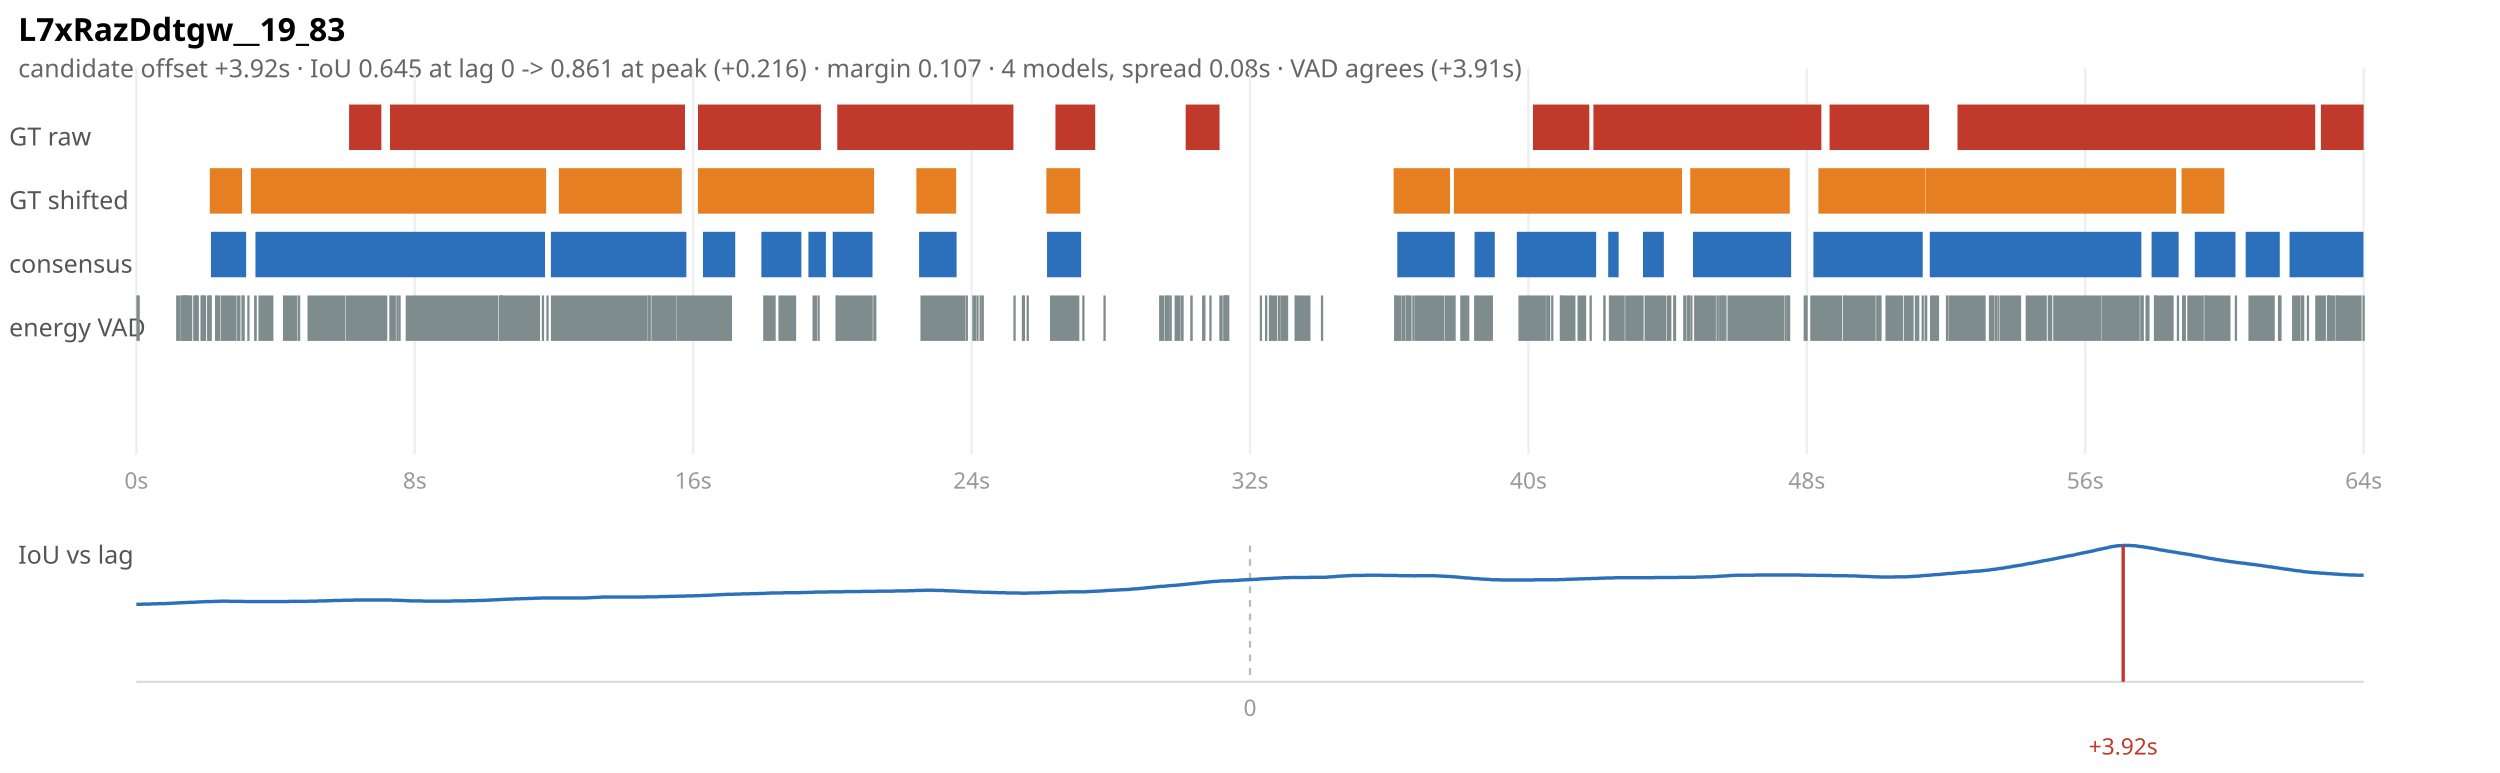
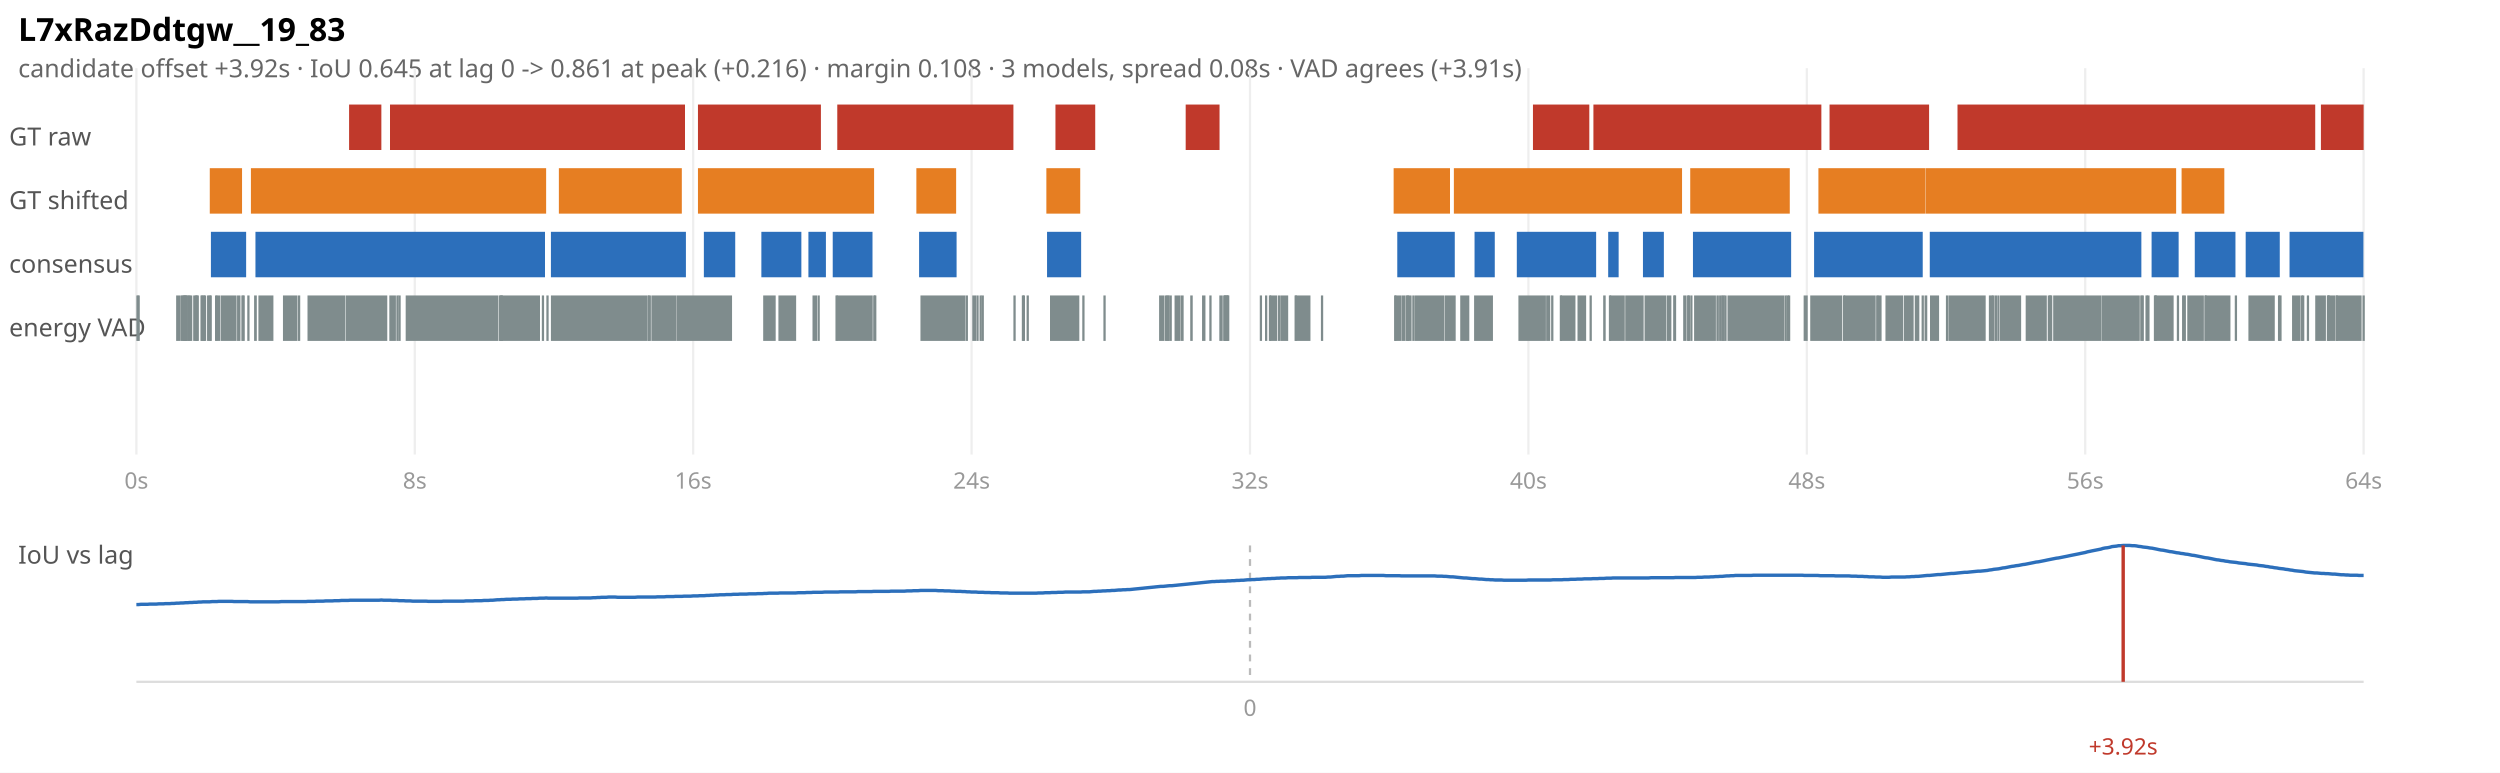
<svg xmlns="http://www.w3.org/2000/svg" width="1100" height="340" font-family="ui-sans-serif,system-ui,sans-serif">
  <rect width="1100" height="340" fill="#fff" />
  <text x="8" y="18" font-size="14" font-weight="600">L7xRazDdtgw__19_83</text>
  <text x="8" y="34" font-size="11" fill="#666">candidate offset +3.92s
 · IoU 0.645 at lag 0 -&gt; 0.861 at peak
-  (+0.216) · margin 0.107
-  · 4 models, spread 0.08s
+  (+0.216) · margin 0.108
+  · 3 models, spread 0.08s
 · VAD agrees (+3.91s)</text>
  <line x1="60.0" y1="30" x2="60.0" y2="200" stroke="#eee" />
  <text x="60.0" y="215" font-size="10" fill="#999" text-anchor="middle">0s</text>
  <line x1="182.5" y1="30" x2="182.5" y2="200" stroke="#eee" />
  <text x="182.5" y="215" font-size="10" fill="#999" text-anchor="middle">8s</text>
  <line x1="305.0" y1="30" x2="305.0" y2="200" stroke="#eee" />
  <text x="305.0" y="215" font-size="10" fill="#999" text-anchor="middle">16s</text>
  <line x1="427.5" y1="30" x2="427.5" y2="200" stroke="#eee" />
  <text x="427.5" y="215" font-size="10" fill="#999" text-anchor="middle">24s</text>
  <line x1="550.0" y1="30" x2="550.0" y2="200" stroke="#eee" />
  <text x="550.0" y="215" font-size="10" fill="#999" text-anchor="middle">32s</text>
  <line x1="672.5" y1="30" x2="672.5" y2="200" stroke="#eee" />
  <text x="672.5" y="215" font-size="10" fill="#999" text-anchor="middle">40s</text>
  <line x1="795.0" y1="30" x2="795.0" y2="200" stroke="#eee" />
  <text x="795.0" y="215" font-size="10" fill="#999" text-anchor="middle">48s</text>
  <line x1="917.5" y1="30" x2="917.5" y2="200" stroke="#eee" />
  <text x="917.5" y="215" font-size="10" fill="#999" text-anchor="middle">56s</text>
  <line x1="1040.0" y1="30" x2="1040.0" y2="200" stroke="#eee" />
  <text x="1040.0" y="215" font-size="10" fill="#999" text-anchor="middle">64s</text>
  <text x="4" y="64" font-size="11" fill="#555">GT raw</text>
  <rect x="153.6" y="46" width="14.2" height="20" fill="#c0392b" />
  <rect x="171.6" y="46" width="129.8" height="20" fill="#c0392b" />
  <rect x="307.1" y="46" width="54.1" height="20" fill="#c0392b" />
  <rect x="368.4" y="46" width="77.5" height="20" fill="#c0392b" />
  <rect x="464.4" y="46" width="17.5" height="20" fill="#c0392b" />
  <rect x="521.7" y="46" width="14.9" height="20" fill="#c0392b" />
  <rect x="674.5" y="46" width="24.8" height="20" fill="#c0392b" />
  <rect x="701.1" y="46" width="100.3" height="20" fill="#c0392b" />
  <rect x="805.0" y="46" width="43.8" height="20" fill="#c0392b" />
  <rect x="861.3" y="46" width="157.4" height="20" fill="#c0392b" />
  <rect x="1021.2" y="46" width="18.8" height="20" fill="#c0392b" />
  <text x="4" y="92" font-size="11" fill="#555">GT shifted</text>
  <rect x="92.3" y="74" width="14.2" height="20" fill="#e67e22" />
  <rect x="110.4" y="74" width="129.9" height="20" fill="#e67e22" />
  <rect x="245.9" y="74" width="54.1" height="20" fill="#e67e22" />
  <rect x="307.1" y="74" width="77.5" height="20" fill="#e67e22" />
  <rect x="403.2" y="74" width="17.5" height="20" fill="#e67e22" />
  <rect x="460.4" y="74" width="14.9" height="20" fill="#e67e22" />
  <rect x="613.2" y="74" width="24.8" height="20" fill="#e67e22" />
  <rect x="639.7" y="74" width="100.4" height="20" fill="#e67e22" />
  <rect x="743.7" y="74" width="43.8" height="20" fill="#e67e22" />
  <rect x="800.1" y="74" width="47.0" height="20" fill="#e67e22" />
  <rect x="847.2" y="74" width="110.3" height="20" fill="#e67e22" />
  <rect x="959.9" y="74" width="18.8" height="20" fill="#e67e22" />
  <text x="4" y="120" font-size="11" fill="#555">consensus</text>
  <rect x="92.8" y="102" width="15.5" height="20" fill="#2c6fbb" />
  <rect x="112.4" y="102" width="127.4" height="20" fill="#2c6fbb" />
-   <rect x="242.4" y="102" width="59.6" height="20" fill="#2c6fbb" />
-   <rect x="309.3" y="102" width="14.2" height="20" fill="#2c6fbb" />
+   <rect x="242.4" y="102" width="59.4" height="20" fill="#2c6fbb" />
+   <rect x="309.7" y="102" width="13.8" height="20" fill="#2c6fbb" />
  <rect x="335.0" y="102" width="17.6" height="20" fill="#2c6fbb" />
  <rect x="355.7" y="102" width="7.7" height="20" fill="#2c6fbb" />
  <rect x="366.4" y="102" width="17.5" height="20" fill="#2c6fbb" />
  <rect x="404.4" y="102" width="16.5" height="20" fill="#2c6fbb" />
  <rect x="460.7" y="102" width="15.0" height="20" fill="#2c6fbb" />
  <rect x="614.8" y="102" width="25.3" height="20" fill="#2c6fbb" />
  <rect x="648.8" y="102" width="8.9" height="20" fill="#2c6fbb" />
  <rect x="667.4" y="102" width="34.9" height="20" fill="#2c6fbb" />
  <rect x="707.6" y="102" width="4.6" height="20" fill="#2c6fbb" />
  <rect x="722.9" y="102" width="9.2" height="20" fill="#2c6fbb" />
  <rect x="744.9" y="102" width="43.2" height="20" fill="#2c6fbb" />
-   <rect x="797.9" y="102" width="48.1" height="20" fill="#2c6fbb" />
+   <rect x="798.2" y="102" width="47.8" height="20" fill="#2c6fbb" />
  <rect x="849.1" y="102" width="93.1" height="20" fill="#2c6fbb" />
  <rect x="946.7" y="102" width="11.9" height="20" fill="#2c6fbb" />
  <rect x="965.7" y="102" width="17.9" height="20" fill="#2c6fbb" />
  <rect x="988.1" y="102" width="15.0" height="20" fill="#2c6fbb" />
  <rect x="1007.4" y="102" width="32.5" height="20" fill="#2c6fbb" />
  <text x="4" y="148" font-size="11" fill="#555">energy VAD</text>
  <rect x="60.0" y="130" width="1.0" height="20" fill="#7f8c8d" />
  <rect x="60.5" y="130" width="1.0" height="20" fill="#7f8c8d" />
  <rect x="77.5" y="130" width="1.7" height="20" fill="#7f8c8d" />
  <rect x="79.3" y="130" width="1.0" height="20" fill="#7f8c8d" />
  <rect x="79.9" y="130" width="1.0" height="20" fill="#7f8c8d" />
  <rect x="80.4" y="130" width="1.0" height="20" fill="#7f8c8d" />
  <rect x="80.7" y="130" width="1.0" height="20" fill="#7f8c8d" />
  <rect x="81.0" y="130" width="1.0" height="20" fill="#7f8c8d" />
  <rect x="81.4" y="130" width="1.0" height="20" fill="#7f8c8d" />
  <rect x="81.7" y="130" width="1.0" height="20" fill="#7f8c8d" />
  <rect x="82.5" y="130" width="1.0" height="20" fill="#7f8c8d" />
  <rect x="82.8" y="130" width="1.0" height="20" fill="#7f8c8d" />
  <rect x="83.6" y="130" width="1.0" height="20" fill="#7f8c8d" />
  <rect x="85.0" y="130" width="1.0" height="20" fill="#7f8c8d" />
  <rect x="85.7" y="130" width="1.0" height="20" fill="#7f8c8d" />
  <rect x="86.0" y="130" width="1.0" height="20" fill="#7f8c8d" />
  <rect x="86.5" y="130" width="1.0" height="20" fill="#7f8c8d" />
  <rect x="88.2" y="130" width="1.0" height="20" fill="#7f8c8d" />
  <rect x="88.6" y="130" width="1.0" height="20" fill="#7f8c8d" />
  <rect x="89.2" y="130" width="1.0" height="20" fill="#7f8c8d" />
  <rect x="89.7" y="130" width="1.0" height="20" fill="#7f8c8d" />
  <rect x="91.1" y="130" width="1.0" height="20" fill="#7f8c8d" />
  <rect x="91.8" y="130" width="1.0" height="20" fill="#7f8c8d" />
  <rect x="92.2" y="130" width="1.0" height="20" fill="#7f8c8d" />
  <rect x="94.6" y="130" width="1.0" height="20" fill="#7f8c8d" />
  <rect x="95.2" y="130" width="1.7" height="20" fill="#7f8c8d" />
  <rect x="97.1" y="130" width="7.0" height="20" fill="#7f8c8d" />
  <rect x="104.3" y="130" width="1.5" height="20" fill="#7f8c8d" />
  <rect x="106.2" y="130" width="1.0" height="20" fill="#7f8c8d" />
  <rect x="106.7" y="130" width="1.0" height="20" fill="#7f8c8d" />
  <rect x="108.8" y="130" width="1.0" height="20" fill="#7f8c8d" />
  <rect x="111.8" y="130" width="1.2" height="20" fill="#7f8c8d" />
  <rect x="113.7" y="130" width="6.6" height="20" fill="#7f8c8d" />
  <rect x="124.5" y="130" width="6.4" height="20" fill="#7f8c8d" />
  <rect x="131.1" y="130" width="1.0" height="20" fill="#7f8c8d" />
  <rect x="135.3" y="130" width="16.7" height="20" fill="#7f8c8d" />
  <rect x="152.2" y="130" width="18.2" height="20" fill="#7f8c8d" />
  <rect x="171.3" y="130" width="2.9" height="20" fill="#7f8c8d" />
  <rect x="174.4" y="130" width="1.0" height="20" fill="#7f8c8d" />
  <rect x="175.3" y="130" width="1.0" height="20" fill="#7f8c8d" />
  <rect x="178.5" y="130" width="40.7" height="20" fill="#7f8c8d" />
  <rect x="219.4" y="130" width="1.0" height="20" fill="#7f8c8d" />
  <rect x="219.9" y="130" width="1.0" height="20" fill="#7f8c8d" />
  <rect x="220.3" y="130" width="1.0" height="20" fill="#7f8c8d" />
  <rect x="220.6" y="130" width="17.0" height="20" fill="#7f8c8d" />
  <rect x="238.4" y="130" width="1.0" height="20" fill="#7f8c8d" />
  <rect x="240.4" y="130" width="1.0" height="20" fill="#7f8c8d" />
  <rect x="242.4" y="130" width="42.3" height="20" fill="#7f8c8d" />
  <rect x="284.8" y="130" width="1.0" height="20" fill="#7f8c8d" />
  <rect x="285.2" y="130" width="1.2" height="20" fill="#7f8c8d" />
  <rect x="286.6" y="130" width="10.9" height="20" fill="#7f8c8d" />
  <rect x="297.6" y="130" width="24.5" height="20" fill="#7f8c8d" />
  <rect x="335.8" y="130" width="5.5" height="20" fill="#7f8c8d" />
  <rect x="342.5" y="130" width="7.8" height="20" fill="#7f8c8d" />
  <rect x="357.5" y="130" width="2.0" height="20" fill="#7f8c8d" />
  <rect x="359.7" y="130" width="1.0" height="20" fill="#7f8c8d" />
  <rect x="367.6" y="130" width="1.0" height="20" fill="#7f8c8d" />
  <rect x="368.1" y="130" width="15.9" height="20" fill="#7f8c8d" />
  <rect x="384.2" y="130" width="1.0" height="20" fill="#7f8c8d" />
  <rect x="384.6" y="130" width="1.0" height="20" fill="#7f8c8d" />
  <rect x="405.0" y="130" width="19.8" height="20" fill="#7f8c8d" />
  <rect x="424.9" y="130" width="1.0" height="20" fill="#7f8c8d" />
  <rect x="427.8" y="130" width="1.7" height="20" fill="#7f8c8d" />
  <rect x="429.6" y="130" width="1.0" height="20" fill="#7f8c8d" />
  <rect x="431.0" y="130" width="1.0" height="20" fill="#7f8c8d" />
  <rect x="431.9" y="130" width="1.0" height="20" fill="#7f8c8d" />
  <rect x="445.9" y="130" width="1.0" height="20" fill="#7f8c8d" />
  <rect x="449.6" y="130" width="1.0" height="20" fill="#7f8c8d" />
  <rect x="450.0" y="130" width="1.0" height="20" fill="#7f8c8d" />
  <rect x="451.7" y="130" width="1.0" height="20" fill="#7f8c8d" />
  <rect x="462.0" y="130" width="12.9" height="20" fill="#7f8c8d" />
  <rect x="476.2" y="130" width="1.0" height="20" fill="#7f8c8d" />
  <rect x="485.5" y="130" width="1.0" height="20" fill="#7f8c8d" />
  <rect x="510.0" y="130" width="2.4" height="20" fill="#7f8c8d" />
  <rect x="512.6" y="130" width="1.0" height="20" fill="#7f8c8d" />
  <rect x="513.2" y="130" width="1.0" height="20" fill="#7f8c8d" />
  <rect x="513.7" y="130" width="1.0" height="20" fill="#7f8c8d" />
  <rect x="514.6" y="130" width="1.0" height="20" fill="#7f8c8d" />
  <rect x="516.8" y="130" width="2.5" height="20" fill="#7f8c8d" />
  <rect x="519.4" y="130" width="1.4" height="20" fill="#7f8c8d" />
  <rect x="523.7" y="130" width="1.1" height="20" fill="#7f8c8d" />
  <rect x="528.9" y="130" width="1.5" height="20" fill="#7f8c8d" />
  <rect x="532.1" y="130" width="1.0" height="20" fill="#7f8c8d" />
  <rect x="536.5" y="130" width="1.5" height="20" fill="#7f8c8d" />
  <rect x="538.2" y="130" width="1.0" height="20" fill="#7f8c8d" />
  <rect x="538.5" y="130" width="1.0" height="20" fill="#7f8c8d" />
  <rect x="538.8" y="130" width="1.0" height="20" fill="#7f8c8d" />
  <rect x="539.3" y="130" width="1.0" height="20" fill="#7f8c8d" />
  <rect x="539.6" y="130" width="1.0" height="20" fill="#7f8c8d" />
  <rect x="539.9" y="130" width="1.0" height="20" fill="#7f8c8d" />
  <rect x="554.3" y="130" width="1.0" height="20" fill="#7f8c8d" />
  <rect x="556.6" y="130" width="1.0" height="20" fill="#7f8c8d" />
  <rect x="558.3" y="130" width="1.0" height="20" fill="#7f8c8d" />
  <rect x="558.7" y="130" width="3.2" height="20" fill="#7f8c8d" />
  <rect x="562.2" y="130" width="1.0" height="20" fill="#7f8c8d" />
  <rect x="563.3" y="130" width="3.5" height="20" fill="#7f8c8d" />
  <rect x="569.6" y="130" width="1.0" height="20" fill="#7f8c8d" />
  <rect x="569.9" y="130" width="6.7" height="20" fill="#7f8c8d" />
  <rect x="581.2" y="130" width="1.0" height="20" fill="#7f8c8d" />
  <rect x="613.4" y="130" width="1.0" height="20" fill="#7f8c8d" />
  <rect x="613.7" y="130" width="2.8" height="20" fill="#7f8c8d" />
  <rect x="616.6" y="130" width="1.7" height="20" fill="#7f8c8d" />
  <rect x="618.4" y="130" width="1.0" height="20" fill="#7f8c8d" />
  <rect x="618.9" y="130" width="1.0" height="20" fill="#7f8c8d" />
  <rect x="619.4" y="130" width="1.7" height="20" fill="#7f8c8d" />
  <rect x="621.4" y="130" width="1.1" height="20" fill="#7f8c8d" />
  <rect x="622.6" y="130" width="13.0" height="20" fill="#7f8c8d" />
  <rect x="635.8" y="130" width="4.7" height="20" fill="#7f8c8d" />
  <rect x="642.5" y="130" width="4.0" height="20" fill="#7f8c8d" />
  <rect x="648.6" y="130" width="8.3" height="20" fill="#7f8c8d" />
  <rect x="668.1" y="130" width="12.1" height="20" fill="#7f8c8d" />
  <rect x="680.3" y="130" width="1.8" height="20" fill="#7f8c8d" />
  <rect x="682.5" y="130" width="1.0" height="20" fill="#7f8c8d" />
  <rect x="686.3" y="130" width="1.0" height="20" fill="#7f8c8d" />
  <rect x="686.6" y="130" width="6.6" height="20" fill="#7f8c8d" />
  <rect x="694.1" y="130" width="3.8" height="20" fill="#7f8c8d" />
  <rect x="699.4" y="130" width="1.0" height="20" fill="#7f8c8d" />
  <rect x="705.4" y="130" width="1.1" height="20" fill="#7f8c8d" />
  <rect x="707.9" y="130" width="1.0" height="20" fill="#7f8c8d" />
  <rect x="708.3" y="130" width="6.6" height="20" fill="#7f8c8d" />
  <rect x="715.1" y="130" width="8.1" height="20" fill="#7f8c8d" />
  <rect x="723.6" y="130" width="9.6" height="20" fill="#7f8c8d" />
  <rect x="733.4" y="130" width="2.0" height="20" fill="#7f8c8d" />
  <rect x="736.2" y="130" width="1.0" height="20" fill="#7f8c8d" />
  <rect x="736.5" y="130" width="1.0" height="20" fill="#7f8c8d" />
  <rect x="740.6" y="130" width="1.5" height="20" fill="#7f8c8d" />
  <rect x="742.3" y="130" width="1.0" height="20" fill="#7f8c8d" />
  <rect x="742.6" y="130" width="1.0" height="20" fill="#7f8c8d" />
  <rect x="743.7" y="130" width="1.0" height="20" fill="#7f8c8d" />
  <rect x="745.4" y="130" width="9.6" height="20" fill="#7f8c8d" />
  <rect x="755.2" y="130" width="1.1" height="20" fill="#7f8c8d" />
  <rect x="756.4" y="130" width="1.0" height="20" fill="#7f8c8d" />
  <rect x="757.3" y="130" width="1.0" height="20" fill="#7f8c8d" />
  <rect x="757.9" y="130" width="1.0" height="20" fill="#7f8c8d" />
  <rect x="758.7" y="130" width="1.0" height="20" fill="#7f8c8d" />
  <rect x="760.1" y="130" width="25.0" height="20" fill="#7f8c8d" />
  <rect x="785.2" y="130" width="1.0" height="20" fill="#7f8c8d" />
  <rect x="786.1" y="130" width="1.0" height="20" fill="#7f8c8d" />
  <rect x="786.7" y="130" width="1.0" height="20" fill="#7f8c8d" />
  <rect x="793.6" y="130" width="1.8" height="20" fill="#7f8c8d" />
  <rect x="796.5" y="130" width="14.1" height="20" fill="#7f8c8d" />
  <rect x="810.9" y="130" width="1.0" height="20" fill="#7f8c8d" />
  <rect x="811.4" y="130" width="13.9" height="20" fill="#7f8c8d" />
  <rect x="825.5" y="130" width="1.0" height="20" fill="#7f8c8d" />
  <rect x="826.1" y="130" width="1.8" height="20" fill="#7f8c8d" />
  <rect x="829.6" y="130" width="7.8" height="20" fill="#7f8c8d" />
  <rect x="837.7" y="130" width="4.3" height="20" fill="#7f8c8d" />
  <rect x="842.5" y="130" width="2.0" height="20" fill="#7f8c8d" />
  <rect x="845.5" y="130" width="1.0" height="20" fill="#7f8c8d" />
  <rect x="846.8" y="130" width="1.2" height="20" fill="#7f8c8d" />
  <rect x="849.2" y="130" width="4.0" height="20" fill="#7f8c8d" />
  <rect x="856.2" y="130" width="1.0" height="20" fill="#7f8c8d" />
  <rect x="857.3" y="130" width="16.4" height="20" fill="#7f8c8d" />
  <rect x="875.1" y="130" width="1.0" height="20" fill="#7f8c8d" />
  <rect x="876.0" y="130" width="1.0" height="20" fill="#7f8c8d" />
  <rect x="876.6" y="130" width="1.0" height="20" fill="#7f8c8d" />
  <rect x="877.7" y="130" width="1.0" height="20" fill="#7f8c8d" />
  <rect x="878.8" y="130" width="1.0" height="20" fill="#7f8c8d" />
  <rect x="880.0" y="130" width="9.3" height="20" fill="#7f8c8d" />
  <rect x="891.3" y="130" width="9.3" height="20" fill="#7f8c8d" />
  <rect x="901.0" y="130" width="1.0" height="20" fill="#7f8c8d" />
  <rect x="901.6" y="130" width="1.0" height="20" fill="#7f8c8d" />
  <rect x="902.0" y="130" width="1.0" height="20" fill="#7f8c8d" />
  <rect x="903.4" y="130" width="21.3" height="20" fill="#7f8c8d" />
  <rect x="924.8" y="130" width="16.7" height="20" fill="#7f8c8d" />
  <rect x="941.7" y="130" width="1.0" height="20" fill="#7f8c8d" />
  <rect x="942.3" y="130" width="1.0" height="20" fill="#7f8c8d" />
  <rect x="944.0" y="130" width="1.0" height="20" fill="#7f8c8d" />
  <rect x="944.6" y="130" width="1.2" height="20" fill="#7f8c8d" />
  <rect x="947.7" y="130" width="1.0" height="20" fill="#7f8c8d" />
  <rect x="948.0" y="130" width="1.0" height="20" fill="#7f8c8d" />
  <rect x="948.4" y="130" width="8.0" height="20" fill="#7f8c8d" />
  <rect x="957.8" y="130" width="1.0" height="20" fill="#7f8c8d" />
  <rect x="960.1" y="130" width="1.0" height="20" fill="#7f8c8d" />
  <rect x="960.8" y="130" width="1.0" height="20" fill="#7f8c8d" />
  <rect x="962.4" y="130" width="7.3" height="20" fill="#7f8c8d" />
  <rect x="969.9" y="130" width="1.0" height="20" fill="#7f8c8d" />
  <rect x="970.2" y="130" width="11.2" height="20" fill="#7f8c8d" />
  <rect x="983.3" y="130" width="1.0" height="20" fill="#7f8c8d" />
  <rect x="989.3" y="130" width="11.6" height="20" fill="#7f8c8d" />
  <rect x="1002.3" y="130" width="1.0" height="20" fill="#7f8c8d" />
  <rect x="1002.8" y="130" width="1.1" height="20" fill="#7f8c8d" />
  <rect x="1008.5" y="130" width="3.7" height="20" fill="#7f8c8d" />
  <rect x="1012.3" y="130" width="1.0" height="20" fill="#7f8c8d" />
  <rect x="1012.9" y="130" width="1.0" height="20" fill="#7f8c8d" />
  <rect x="1015.0" y="130" width="1.0" height="20" fill="#7f8c8d" />
  <rect x="1018.7" y="130" width="4.7" height="20" fill="#7f8c8d" />
  <rect x="1023.8" y="130" width="1.0" height="20" fill="#7f8c8d" />
  <rect x="1024.1" y="130" width="1.0" height="20" fill="#7f8c8d" />
  <rect x="1024.4" y="130" width="3.1" height="20" fill="#7f8c8d" />
  <rect x="1027.6" y="130" width="1.0" height="20" fill="#7f8c8d" />
  <rect x="1027.9" y="130" width="11.2" height="20" fill="#7f8c8d" />
  <rect x="1039.5" y="130" width="1.0" height="20" fill="#7f8c8d" />
  <text x="8" y="248" font-size="11" fill="#555">IoU vs lag</text>
  <line x1="60" y1="300" x2="1040" y2="300" stroke="#ddd" />
  <line x1="550.0" y1="240" x2="550.0" y2="300" stroke="#bbb" stroke-dasharray="3,3" />
  <text x="550.0" y="315" font-size="10" fill="#999" text-anchor="middle">0</text>
-   <polyline points="60.0,265.9 61.0,265.9 62.0,265.9 62.9,265.8 63.9,265.8 64.9,265.8 65.9,265.8 66.9,265.7 67.8,265.7 68.8,265.7 69.8,265.6 70.8,265.6 71.8,265.6 72.7,265.6 73.7,265.5 74.7,265.5 75.7,265.4 76.7,265.4 77.6,265.3 78.6,265.3 79.6,265.2 80.6,265.2 81.6,265.1 82.5,265.1 83.5,265.0 84.5,265.0 85.5,265.0 86.5,264.9 87.4,264.9 88.4,264.8 89.4,264.8 90.4,264.7 91.4,264.7 92.3,264.7 93.3,264.7 94.3,264.6 95.3,264.6 96.3,264.6 97.2,264.5 98.2,264.5 99.2,264.5 100.2,264.5 101.2,264.6 102.1,264.6 103.1,264.6 104.1,264.6 105.1,264.6 106.1,264.6 107.0,264.6 108.0,264.7 109.0,264.7 110.0,264.7 111.0,264.7 111.9,264.7 112.9,264.7 113.9,264.7 114.9,264.7 115.9,264.7 116.8,264.7 117.8,264.7 118.8,264.7 119.8,264.7 120.8,264.7 121.7,264.7 122.7,264.7 123.7,264.7 124.7,264.7 125.7,264.7 126.6,264.7 127.6,264.6 128.6,264.6 129.6,264.6 130.6,264.6 131.5,264.6 132.5,264.6 133.5,264.6 134.5,264.6 135.5,264.6 136.4,264.5 137.4,264.5 138.4,264.5 139.4,264.5 140.4,264.4 141.3,264.4 142.3,264.4 143.3,264.4 144.3,264.3 145.3,264.3 146.2,264.3 147.2,264.2 148.2,264.2 149.2,264.2 150.2,264.2 151.1,264.1 152.1,264.1 153.1,264.1 154.1,264.1 155.1,264.1 156.0,264.0 157.0,264.0 158.0,264.0 159.0,264.0 160.0,264.0 160.9,264.0 161.9,264.0 162.9,264.0 163.9,264.0 164.9,264.0 165.8,264.0 166.8,264.0 167.8,264.0 168.8,264.0 169.8,264.0 170.7,264.0 171.7,264.0 172.7,264.1 173.7,264.1 174.7,264.1 175.6,264.2 176.6,264.2 177.6,264.2 178.6,264.3 179.6,264.3 180.5,264.4 181.5,264.4 182.5,264.4 183.5,264.4 184.5,264.4 185.4,264.4 186.4,264.5 187.4,264.5 188.4,264.5 189.4,264.5 190.3,264.5 191.3,264.5 192.3,264.5 193.3,264.5 194.3,264.5 195.2,264.5 196.2,264.5 197.2,264.5 198.2,264.5 199.2,264.4 200.1,264.4 201.1,264.4 202.1,264.4 203.1,264.4 204.1,264.4 205.0,264.4 206.0,264.3 207.0,264.3 208.0,264.3 209.0,264.3 209.9,264.2 210.9,264.2 211.9,264.2 212.9,264.2 213.9,264.1 214.8,264.1 215.8,264.0 216.8,264.0 217.8,263.9 218.8,263.9 219.7,263.8 220.7,263.8 221.7,263.7 222.7,263.7 223.7,263.6 224.6,263.6 225.6,263.6 226.6,263.5 227.6,263.5 228.6,263.5 229.5,263.4 230.5,263.4 231.5,263.4 232.5,263.3 233.5,263.3 234.4,263.3 235.4,263.2 236.4,263.2 237.4,263.2 238.4,263.1 239.3,263.1 240.3,263.1 241.3,263.1 242.3,263.1 243.3,263.1 244.2,263.1 245.2,263.1 246.2,263.1 247.2,263.1 248.2,263.1 249.1,263.1 250.1,263.1 251.1,263.1 252.1,263.1 253.1,263.1 254.0,263.1 255.0,263.1 256.0,263.1 257.0,263.1 258.0,263.1 258.9,263.0 259.9,263.0 260.9,262.9 261.9,262.9 262.9,262.8 263.8,262.8 264.8,262.7 265.8,262.7 266.8,262.7 267.8,262.7 268.7,262.7 269.7,262.7 270.7,262.7 271.7,262.7 272.7,262.7 273.6,262.7 274.6,262.7 275.6,262.7 276.6,262.7 277.6,262.7 278.5,262.7 279.5,262.7 280.5,262.7 281.5,262.7 282.5,262.7 283.4,262.7 284.4,262.6 285.4,262.6 286.4,262.6 287.4,262.6 288.3,262.6 289.3,262.6 290.3,262.5 291.3,262.5 292.3,262.5 293.2,262.5 294.2,262.4 295.2,262.4 296.2,262.4 297.2,262.4 298.1,262.3 299.1,262.3 300.1,262.3 301.1,262.3 302.1,262.2 303.0,262.2 304.0,262.2 305.0,262.2 306.0,262.1 307.0,262.1 307.9,262.1 308.9,262.0 309.9,262.0 310.9,262.0 311.9,261.9 312.8,261.9 313.8,261.8 314.8,261.8 315.8,261.7 316.8,261.7 317.7,261.6 318.7,261.6 319.7,261.5 320.7,261.5 321.7,261.5 322.6,261.5 323.6,261.4 324.6,261.4 325.6,261.4 326.6,261.3 327.5,261.3 328.5,261.3 329.5,261.3 330.5,261.2 331.5,261.2 332.4,261.2 333.4,261.2 334.4,261.1 335.4,261.1 336.4,261.1 337.3,261.0 338.3,261.0 339.3,260.9 340.3,260.9 341.3,260.9 342.2,260.9 343.2,260.9 344.2,260.9 345.2,260.8 346.2,260.8 347.1,260.8 348.1,260.8 349.1,260.8 350.1,260.8 351.1,260.8 352.0,260.8 353.0,260.7 354.0,260.7 355.0,260.7 356.0,260.6 356.9,260.6 357.9,260.6 358.9,260.5 359.9,260.5 360.9,260.5 361.8,260.5 362.8,260.5 363.8,260.5 364.8,260.4 365.8,260.4 366.7,260.4 367.7,260.4 368.7,260.4 369.7,260.4 370.7,260.4 371.6,260.3 372.6,260.3 373.6,260.3 374.6,260.3 375.6,260.3 376.5,260.3 377.5,260.3 378.5,260.3 379.5,260.2 380.5,260.2 381.4,260.2 382.4,260.2 383.4,260.2 384.4,260.2 385.4,260.2 386.3,260.1 387.3,260.1 388.3,260.1 389.3,260.1 390.3,260.1 391.2,260.1 392.2,260.1 393.2,260.1 394.2,260.0 395.2,260.0 396.1,260.0 397.1,260.0 398.1,260.0 399.1,260.0 400.1,259.9 401.0,259.9 402.0,259.9 403.0,259.8 404.0,259.8 405.0,259.8 405.9,259.8 406.9,259.7 407.9,259.7 408.9,259.7 409.9,259.7 410.8,259.7 411.8,259.8 412.8,259.8 413.8,259.8 414.8,259.8 415.7,259.9 416.7,259.9 417.7,260.0 418.7,260.0 419.7,260.0 420.6,260.1 421.6,260.1 422.6,260.2 423.6,260.2 424.6,260.3 425.5,260.3 426.5,260.3 427.5,260.4 428.5,260.4 429.5,260.5 430.4,260.5 431.4,260.5 432.4,260.6 433.4,260.6 434.4,260.6 435.3,260.6 436.3,260.7 437.3,260.7 438.3,260.7 439.3,260.8 440.2,260.8 441.2,260.8 442.2,260.8 443.2,260.9 444.2,260.9 445.1,260.9 446.1,260.9 447.1,260.9 448.1,260.9 449.1,261.0 450.0,261.0 451.0,261.0 452.0,261.0 453.0,260.9 454.0,260.9 454.9,260.9 455.9,260.9 456.9,260.9 457.9,260.8 458.9,260.8 459.8,260.8 460.8,260.7 461.8,260.7 462.8,260.7 463.8,260.6 464.7,260.6 465.7,260.5 466.7,260.5 467.7,260.5 468.7,260.5 469.6,260.5 470.6,260.4 471.6,260.4 472.6,260.4 473.6,260.4 474.5,260.4 475.5,260.4 476.5,260.4 477.5,260.4 478.5,260.3 479.4,260.3 480.4,260.2 481.4,260.2 482.4,260.1 483.4,260.1 484.3,260.0 485.3,260.0 486.3,259.9 487.3,259.8 488.3,259.8 489.2,259.7 490.2,259.7 491.2,259.6 492.2,259.6 493.2,259.5 494.1,259.5 495.1,259.4 496.1,259.4 497.1,259.3 498.1,259.2 499.0,259.1 500.0,259.1 501.0,259.0 502.0,258.9 503.0,258.8 503.9,258.7 504.9,258.6 505.9,258.5 506.9,258.4 507.9,258.3 508.8,258.2 509.8,258.1 510.8,258.0 511.8,258.0 512.8,257.9 513.7,257.8 514.7,257.7 515.7,257.6 516.7,257.6 517.7,257.5 518.6,257.4 519.6,257.3 520.6,257.2 521.6,257.1 522.6,257.0 523.5,256.9 524.5,256.8 525.5,256.7 526.5,256.6 527.5,256.5 528.4,256.4 529.4,256.3 530.4,256.2 531.4,256.1 532.4,256.0 533.3,255.9 534.3,255.8 535.3,255.8 536.3,255.7 537.3,255.6 538.2,255.6 539.2,255.6 540.2,255.5 541.2,255.5 542.2,255.5 543.1,255.4 544.1,255.4 545.1,255.3 546.1,255.2 547.1,255.2 548.0,255.1 549.0,255.1 550.0,255.0 551.0,255.0 552.0,254.9 552.9,254.9 553.9,254.8 554.9,254.7 555.9,254.7 556.9,254.6 557.8,254.6 558.8,254.5 559.8,254.5 560.8,254.4 561.8,254.4 562.7,254.3 563.7,254.3 564.7,254.2 565.7,254.2 566.7,254.2 567.6,254.1 568.6,254.1 569.6,254.1 570.6,254.1 571.6,254.1 572.5,254.1 573.5,254.1 574.5,254.1 575.5,254.1 576.5,254.0 577.4,254.0 578.4,254.0 579.4,254.0 580.4,254.0 581.4,254.0 582.3,254.0 583.3,254.0 584.3,253.9 585.3,253.8 586.3,253.8 587.2,253.7 588.2,253.6 589.2,253.5 590.2,253.5 591.2,253.4 592.1,253.4 593.1,253.3 594.1,253.3 595.1,253.2 596.1,253.2 597.0,253.2 598.0,253.2 599.0,253.2 600.0,253.2 601.0,253.1 601.9,253.1 602.9,253.1 603.9,253.1 604.9,253.1 605.9,253.1 606.8,253.1 607.8,253.1 608.8,253.2 609.8,253.2 610.8,253.2 611.7,253.2 612.7,253.2 613.7,253.2 614.7,253.2 615.7,253.3 616.6,253.3 617.6,253.3 618.6,253.3 619.6,253.3 620.6,253.3 621.5,253.3 622.5,253.4 623.5,253.3 624.5,253.3 625.5,253.3 626.4,253.3 627.4,253.3 628.4,253.3 629.4,253.3 630.4,253.3 631.3,253.3 632.3,253.4 633.3,253.4 634.3,253.5 635.3,253.5 636.2,253.6 637.2,253.6 638.2,253.7 639.2,253.8 640.2,253.8 641.1,253.9 642.1,254.0 643.1,254.1 644.1,254.2 645.1,254.3 646.0,254.3 647.0,254.4 648.0,254.5 649.0,254.6 650.0,254.6 650.9,254.7 651.9,254.8 652.9,254.8 653.9,254.9 654.9,254.9 655.8,255.0 656.8,255.1 657.8,255.1 658.8,255.1 659.8,255.1 660.7,255.2 661.7,255.2 662.7,255.2 663.7,255.2 664.7,255.2 665.6,255.2 666.6,255.2 667.6,255.2 668.6,255.2 669.6,255.2 670.5,255.2 671.5,255.2 672.5,255.2 673.5,255.2 674.5,255.2 675.4,255.1 676.4,255.1 677.4,255.1 678.4,255.1 679.4,255.1 680.3,255.1 681.3,255.1 682.3,255.1 683.3,255.1 684.3,255.1 685.2,255.1 686.2,255.0 687.2,255.0 688.2,255.0 689.2,254.9 690.1,254.9 691.1,254.9 692.1,254.8 693.1,254.8 694.1,254.8 695.0,254.7 696.0,254.7 697.0,254.7 698.0,254.6 699.0,254.6 699.9,254.6 700.9,254.5 701.9,254.5 702.9,254.5 703.9,254.4 704.8,254.4 705.8,254.4 706.8,254.3 707.8,254.3 708.8,254.3 709.7,254.3 710.7,254.2 711.7,254.2 712.7,254.2 713.7,254.2 714.6,254.2 715.6,254.2 716.6,254.2 717.6,254.2 718.6,254.2 719.5,254.2 720.5,254.2 721.5,254.2 722.5,254.2 723.5,254.2 724.4,254.2 725.4,254.2 726.4,254.2 727.4,254.2 728.4,254.1 729.3,254.1 730.3,254.1 731.3,254.1 732.3,254.1 733.3,254.1 734.2,254.1 735.2,254.1 736.2,254.1 737.2,254.1 738.2,254.1 739.1,254.0 740.1,254.0 741.1,254.0 742.1,254.0 743.1,254.0 744.0,254.0 745.0,254.0 746.0,254.0 747.0,253.9 748.0,253.9 748.9,253.9 749.9,253.8 750.9,253.8 751.9,253.8 752.9,253.8 753.8,253.7 754.8,253.7 755.8,253.6 756.8,253.5 757.8,253.5 758.7,253.4 759.7,253.4 760.7,253.3 761.7,253.2 762.7,253.2 763.6,253.1 764.6,253.1 765.6,253.1 766.6,253.1 767.6,253.1 768.5,253.1 769.5,253.1 770.5,253.1 771.5,253.1 772.5,253.0 773.4,253.0 774.4,253.0 775.4,253.0 776.4,253.0 777.4,253.0 778.3,253.0 779.3,253.0 780.3,253.0 781.3,253.0 782.3,253.0 783.2,253.0 784.2,253.0 785.2,253.0 786.2,253.0 787.2,253.0 788.1,253.0 789.1,253.0 790.1,253.0 791.1,253.0 792.1,253.0 793.0,253.1 794.0,253.1 795.0,253.1 796.0,253.1 797.0,253.1 797.9,253.1 798.9,253.1 799.9,253.2 800.9,253.2 801.9,253.2 802.8,253.2 803.8,253.2 804.8,253.2 805.8,253.2 806.8,253.3 807.7,253.3 808.7,253.3 809.7,253.3 810.7,253.3 811.7,253.3 812.6,253.3 813.6,253.4 814.6,253.4 815.6,253.4 816.6,253.4 817.5,253.5 818.5,253.5 819.5,253.6 820.5,253.6 821.5,253.6 822.4,253.7 823.4,253.7 824.4,253.8 825.4,253.8 826.4,253.8 827.3,253.9 828.3,253.9 829.3,253.9 830.3,253.9 831.3,253.9 832.2,253.9 833.2,253.9 834.2,253.8 835.2,253.8 836.2,253.8 837.1,253.8 838.1,253.8 839.1,253.8 840.1,253.7 841.1,253.7 842.0,253.6 843.0,253.5 844.0,253.5 845.0,253.4 846.0,253.3 846.9,253.2 847.9,253.2 848.9,253.1 849.9,253.0 850.9,252.9 851.8,252.8 852.8,252.8 853.8,252.7 854.8,252.6 855.8,252.5 856.7,252.4 857.7,252.3 858.7,252.3 859.7,252.2 860.7,252.1 861.6,252.0 862.6,251.9 863.6,251.8 864.6,251.8 865.6,251.7 866.5,251.6 867.5,251.5 868.5,251.4 869.5,251.3 870.5,251.3 871.4,251.2 872.4,251.1 873.4,251.0 874.4,250.9 875.4,250.8 876.3,250.6 877.3,250.5 878.3,250.4 879.3,250.2 880.3,250.1 881.2,250.0 882.2,249.8 883.2,249.6 884.2,249.5 885.2,249.3 886.1,249.1 887.1,249.0 888.1,248.8 889.1,248.7 890.1,248.5 891.0,248.3 892.0,248.1 893.0,247.9 894.0,247.8 895.0,247.6 895.9,247.4 896.9,247.2 897.9,247.0 898.9,246.8 899.9,246.6 900.8,246.5 901.8,246.3 902.8,246.1 903.8,245.9 904.8,245.7 905.7,245.5 906.7,245.3 907.7,245.1 908.7,244.9 909.7,244.7 910.6,244.5 911.6,244.4 912.6,244.2 913.6,243.9 914.6,243.7 915.5,243.5 916.5,243.3 917.5,243.1 918.5,242.9 919.5,242.7 920.4,242.5 921.4,242.3 922.4,242.0 923.4,241.8 924.4,241.6 925.3,241.4 926.3,241.2 927.3,241.0 928.3,240.7 929.3,240.5 930.2,240.4 931.2,240.2 932.2,240.1 933.2,240.1 934.2,240.0 935.1,240.0 936.1,240.0 937.1,240.0 938.1,240.1 939.1,240.1 940.0,240.2 941.0,240.4 942.0,240.5 943.0,240.6 944.0,240.8 944.9,240.9 945.9,241.1 946.9,241.2 947.9,241.4 948.9,241.6 949.8,241.8 950.8,242.0 951.8,242.1 952.8,242.3 953.8,242.5 954.7,242.6 955.7,242.8 956.7,242.9 957.7,243.1 958.7,243.3 959.6,243.4 960.6,243.6 961.6,243.7 962.6,243.9 963.6,244.0 964.5,244.2 965.5,244.4 966.5,244.6 967.5,244.7 968.5,244.9 969.4,245.1 970.4,245.3 971.4,245.5 972.4,245.7 973.4,245.8 974.3,246.0 975.3,246.2 976.3,246.3 977.3,246.5 978.3,246.6 979.2,246.8 980.2,246.9 981.2,247.1 982.2,247.2 983.2,247.3 984.1,247.5 985.1,247.6 986.1,247.7 987.1,247.8 988.1,247.9 989.0,248.1 990.0,248.2 991.0,248.3 992.0,248.4 993.0,248.6 993.9,248.7 994.9,248.8 995.9,249.0 996.9,249.1 997.9,249.3 998.8,249.4 999.8,249.5 1000.8,249.7 1001.8,249.8 1002.8,250.0 1003.7,250.1 1004.7,250.3 1005.7,250.4 1006.7,250.5 1007.7,250.7 1008.6,250.8 1009.6,251.0 1010.6,251.1 1011.6,251.2 1012.6,251.3 1013.5,251.5 1014.5,251.6 1015.5,251.7 1016.5,251.8 1017.5,251.9 1018.4,252.0 1019.4,252.0 1020.4,252.1 1021.4,252.2 1022.4,252.2 1023.3,252.3 1024.3,252.4 1025.3,252.4 1026.3,252.5 1027.3,252.6 1028.2,252.6 1029.2,252.7 1030.2,252.8 1031.2,252.8 1032.2,252.9 1033.1,252.9 1034.1,253.0 1035.1,253.0 1036.1,253.0 1037.1,253.1 1038.0,253.1 1039.0,253.1 1040.0,253.1" fill="none" stroke="#2c6fbb" stroke-width="1.5" />
+   <polyline points="60.0,266.0 61.0,266.0 62.0,265.9 62.9,265.9 63.9,265.9 64.9,265.9 65.9,265.8 66.9,265.8 67.8,265.8 68.8,265.8 69.8,265.7 70.8,265.7 71.8,265.7 72.7,265.6 73.7,265.6 74.7,265.6 75.7,265.5 76.7,265.5 77.6,265.4 78.6,265.4 79.6,265.3 80.6,265.3 81.6,265.2 82.5,265.2 83.5,265.1 84.5,265.1 85.5,265.0 86.5,265.0 87.4,264.9 88.4,264.9 89.4,264.8 90.4,264.8 91.4,264.8 92.3,264.8 93.3,264.7 94.3,264.7 95.3,264.7 96.3,264.6 97.2,264.6 98.2,264.6 99.2,264.6 100.2,264.6 101.2,264.6 102.1,264.6 103.1,264.7 104.1,264.7 105.1,264.7 106.1,264.7 107.0,264.7 108.0,264.7 109.0,264.7 110.0,264.8 111.0,264.8 111.9,264.8 112.9,264.8 113.9,264.8 114.9,264.8 115.9,264.8 116.8,264.8 117.8,264.8 118.8,264.8 119.8,264.8 120.8,264.8 121.7,264.8 122.7,264.8 123.7,264.7 124.7,264.7 125.7,264.7 126.6,264.7 127.6,264.7 128.6,264.7 129.6,264.7 130.6,264.7 131.5,264.7 132.5,264.7 133.5,264.7 134.5,264.7 135.5,264.6 136.4,264.6 137.4,264.6 138.4,264.6 139.4,264.5 140.4,264.5 141.3,264.5 142.3,264.5 143.3,264.4 144.3,264.4 145.3,264.4 146.2,264.4 147.2,264.3 148.2,264.3 149.2,264.3 150.2,264.2 151.1,264.2 152.1,264.2 153.1,264.2 154.1,264.1 155.1,264.1 156.0,264.1 157.0,264.1 158.0,264.1 159.0,264.1 160.0,264.1 160.9,264.1 161.9,264.1 162.9,264.1 163.9,264.1 164.9,264.1 165.8,264.1 166.8,264.1 167.8,264.0 168.8,264.1 169.8,264.1 170.7,264.1 171.7,264.1 172.7,264.2 173.7,264.2 174.7,264.2 175.6,264.3 176.6,264.3 177.6,264.3 178.6,264.4 179.6,264.4 180.5,264.4 181.5,264.5 182.5,264.5 183.5,264.5 184.5,264.5 185.4,264.5 186.4,264.5 187.4,264.5 188.4,264.6 189.4,264.6 190.3,264.6 191.3,264.6 192.3,264.6 193.3,264.6 194.3,264.6 195.2,264.5 196.2,264.5 197.2,264.5 198.2,264.5 199.2,264.5 200.1,264.5 201.1,264.5 202.1,264.5 203.1,264.5 204.1,264.5 205.0,264.4 206.0,264.4 207.0,264.4 208.0,264.4 209.0,264.3 209.9,264.3 210.9,264.3 211.9,264.3 212.9,264.2 213.9,264.2 214.8,264.2 215.8,264.1 216.8,264.1 217.8,264.0 218.8,263.9 219.7,263.9 220.7,263.8 221.7,263.8 222.7,263.7 223.7,263.7 224.6,263.7 225.6,263.6 226.6,263.6 227.6,263.6 228.6,263.5 229.5,263.5 230.5,263.5 231.5,263.4 232.5,263.4 233.5,263.4 234.4,263.3 235.4,263.3 236.4,263.3 237.4,263.2 238.4,263.2 239.3,263.2 240.3,263.1 241.3,263.2 242.3,263.2 243.3,263.2 244.2,263.2 245.2,263.2 246.2,263.2 247.2,263.2 248.2,263.2 249.1,263.2 250.1,263.2 251.1,263.2 252.1,263.2 253.1,263.2 254.0,263.2 255.0,263.1 256.0,263.1 257.0,263.1 258.0,263.1 258.9,263.1 259.9,263.1 260.9,263.0 261.9,263.0 262.9,262.9 263.8,262.9 264.8,262.8 265.8,262.8 266.8,262.8 267.8,262.7 268.7,262.7 269.7,262.7 270.7,262.7 271.7,262.8 272.7,262.8 273.6,262.8 274.6,262.8 275.6,262.8 276.6,262.8 277.6,262.8 278.5,262.8 279.5,262.8 280.5,262.7 281.5,262.7 282.5,262.7 283.4,262.7 284.4,262.7 285.4,262.7 286.4,262.7 287.4,262.7 288.3,262.7 289.3,262.6 290.3,262.6 291.3,262.6 292.3,262.6 293.2,262.5 294.2,262.5 295.2,262.5 296.2,262.5 297.2,262.4 298.1,262.4 299.1,262.4 300.1,262.4 301.1,262.3 302.1,262.3 303.0,262.3 304.0,262.3 305.0,262.2 306.0,262.2 307.0,262.2 307.9,262.1 308.9,262.1 309.9,262.1 310.9,262.0 311.9,262.0 312.8,261.9 313.8,261.9 314.8,261.8 315.8,261.8 316.8,261.7 317.7,261.7 318.7,261.7 319.7,261.6 320.7,261.6 321.7,261.6 322.6,261.5 323.6,261.5 324.6,261.5 325.6,261.4 326.6,261.4 327.5,261.4 328.5,261.4 329.5,261.3 330.5,261.3 331.5,261.3 332.4,261.3 333.4,261.2 334.4,261.2 335.4,261.2 336.4,261.1 337.3,261.1 338.3,261.0 339.3,261.0 340.3,261.0 341.3,261.0 342.2,261.0 343.2,260.9 344.2,260.9 345.2,260.9 346.2,260.9 347.1,260.9 348.1,260.9 349.1,260.9 350.1,260.9 351.1,260.8 352.0,260.8 353.0,260.8 354.0,260.8 355.0,260.7 356.0,260.7 356.9,260.7 357.9,260.6 358.9,260.6 359.9,260.6 360.9,260.6 361.8,260.6 362.8,260.5 363.8,260.5 364.8,260.5 365.8,260.5 366.7,260.5 367.7,260.5 368.7,260.5 369.7,260.4 370.7,260.4 371.6,260.4 372.6,260.4 373.6,260.4 374.6,260.4 375.6,260.4 376.5,260.4 377.5,260.3 378.5,260.3 379.5,260.3 380.5,260.3 381.4,260.3 382.4,260.3 383.4,260.3 384.4,260.2 385.4,260.2 386.3,260.2 387.3,260.2 388.3,260.2 389.3,260.2 390.3,260.2 391.2,260.2 392.2,260.1 393.2,260.1 394.2,260.1 395.2,260.1 396.1,260.1 397.1,260.1 398.1,260.1 399.1,260.0 400.1,260.0 401.0,260.0 402.0,259.9 403.0,259.9 404.0,259.9 405.0,259.8 405.9,259.8 406.9,259.8 407.9,259.8 408.9,259.8 409.9,259.8 410.8,259.8 411.8,259.8 412.8,259.9 413.8,259.9 414.8,259.9 415.7,260.0 416.7,260.0 417.7,260.0 418.7,260.1 419.7,260.1 420.6,260.2 421.6,260.2 422.6,260.2 423.6,260.3 424.6,260.3 425.5,260.4 426.5,260.4 427.5,260.5 428.5,260.5 429.5,260.5 430.4,260.6 431.4,260.6 432.4,260.6 433.4,260.7 434.4,260.7 435.3,260.7 436.3,260.8 437.3,260.8 438.3,260.8 439.3,260.8 440.2,260.9 441.2,260.9 442.2,260.9 443.2,260.9 444.2,261.0 445.1,261.0 446.1,261.0 447.1,261.0 448.1,261.0 449.1,261.0 450.0,261.0 451.0,261.0 452.0,261.0 453.0,261.0 454.0,261.0 454.9,261.0 455.9,261.0 456.9,260.9 457.9,260.9 458.9,260.9 459.8,260.8 460.8,260.8 461.8,260.8 462.8,260.7 463.8,260.7 464.7,260.7 465.7,260.6 466.7,260.6 467.7,260.6 468.7,260.5 469.6,260.5 470.6,260.5 471.6,260.5 472.6,260.5 473.6,260.5 474.5,260.5 475.5,260.5 476.5,260.4 477.5,260.4 478.5,260.4 479.4,260.4 480.4,260.3 481.4,260.2 482.4,260.2 483.4,260.1 484.3,260.1 485.3,260.0 486.3,260.0 487.3,259.9 488.3,259.9 489.2,259.8 490.2,259.8 491.2,259.7 492.2,259.6 493.2,259.6 494.1,259.5 495.1,259.5 496.1,259.4 497.1,259.4 498.1,259.3 499.0,259.2 500.0,259.1 501.0,259.0 502.0,258.9 503.0,258.8 503.9,258.7 504.9,258.6 505.9,258.5 506.9,258.4 507.9,258.3 508.8,258.2 509.8,258.1 510.8,258.0 511.8,258.0 512.8,257.9 513.7,257.8 514.7,257.7 515.7,257.7 516.7,257.6 517.7,257.5 518.6,257.4 519.6,257.3 520.6,257.2 521.6,257.1 522.6,257.0 523.5,256.9 524.5,256.8 525.5,256.7 526.5,256.6 527.5,256.5 528.4,256.4 529.4,256.3 530.4,256.2 531.4,256.1 532.4,256.0 533.3,255.9 534.3,255.9 535.3,255.8 536.3,255.8 537.3,255.7 538.2,255.7 539.2,255.7 540.2,255.6 541.2,255.6 542.2,255.5 543.1,255.5 544.1,255.4 545.1,255.4 546.1,255.3 547.1,255.3 548.0,255.2 549.0,255.1 550.0,255.1 551.0,255.0 552.0,255.0 552.9,254.9 553.9,254.9 554.9,254.8 555.9,254.7 556.9,254.7 557.8,254.6 558.8,254.6 559.8,254.5 560.8,254.5 561.8,254.4 562.7,254.4 563.7,254.3 564.7,254.3 565.7,254.3 566.7,254.2 567.6,254.2 568.6,254.2 569.6,254.2 570.6,254.2 571.6,254.1 572.5,254.1 573.5,254.1 574.5,254.1 575.5,254.1 576.5,254.1 577.4,254.0 578.4,254.0 579.4,254.0 580.4,254.0 581.4,254.0 582.3,254.0 583.3,254.0 584.3,253.9 585.3,253.9 586.3,253.8 587.2,253.7 588.2,253.6 589.2,253.6 590.2,253.5 591.2,253.5 592.1,253.4 593.1,253.3 594.1,253.3 595.1,253.3 596.1,253.3 597.0,253.3 598.0,253.3 599.0,253.2 600.0,253.2 601.0,253.2 601.9,253.2 602.9,253.2 603.9,253.2 604.9,253.2 605.9,253.2 606.8,253.2 607.8,253.2 608.8,253.2 609.8,253.3 610.8,253.3 611.7,253.3 612.7,253.3 613.7,253.3 614.7,253.3 615.7,253.3 616.6,253.4 617.6,253.4 618.6,253.4 619.6,253.4 620.6,253.4 621.5,253.4 622.5,253.4 623.5,253.4 624.5,253.4 625.5,253.4 626.4,253.4 627.4,253.4 628.4,253.4 629.4,253.4 630.4,253.4 631.3,253.4 632.3,253.5 633.3,253.5 634.3,253.5 635.3,253.6 636.2,253.6 637.2,253.7 638.2,253.8 639.2,253.8 640.2,253.9 641.1,254.0 642.1,254.1 643.1,254.2 644.1,254.3 645.1,254.3 646.0,254.4 647.0,254.5 648.0,254.6 649.0,254.6 650.0,254.7 650.9,254.8 651.9,254.8 652.9,254.9 653.9,255.0 654.9,255.0 655.8,255.1 656.8,255.1 657.8,255.2 658.8,255.2 659.8,255.2 660.7,255.2 661.7,255.3 662.7,255.3 663.7,255.3 664.7,255.3 665.6,255.3 666.6,255.3 667.6,255.3 668.6,255.3 669.6,255.3 670.5,255.3 671.5,255.3 672.5,255.2 673.5,255.2 674.5,255.2 675.4,255.2 676.4,255.2 677.4,255.2 678.4,255.2 679.4,255.2 680.3,255.2 681.3,255.2 682.3,255.2 683.3,255.1 684.3,255.1 685.2,255.1 686.2,255.1 687.2,255.1 688.2,255.0 689.2,255.0 690.1,255.0 691.1,254.9 692.1,254.9 693.1,254.9 694.1,254.8 695.0,254.8 696.0,254.8 697.0,254.7 698.0,254.7 699.0,254.7 699.9,254.7 700.9,254.6 701.9,254.6 702.9,254.6 703.9,254.5 704.8,254.5 705.8,254.5 706.8,254.4 707.8,254.4 708.8,254.4 709.7,254.3 710.7,254.3 711.7,254.3 712.7,254.3 713.7,254.3 714.6,254.3 715.6,254.3 716.6,254.3 717.6,254.3 718.6,254.3 719.5,254.3 720.5,254.3 721.5,254.3 722.5,254.3 723.5,254.3 724.4,254.3 725.4,254.3 726.4,254.2 727.4,254.2 728.4,254.2 729.3,254.2 730.3,254.2 731.3,254.2 732.3,254.2 733.3,254.2 734.2,254.2 735.2,254.2 736.2,254.2 737.2,254.1 738.2,254.1 739.1,254.1 740.1,254.1 741.1,254.1 742.1,254.1 743.1,254.1 744.0,254.1 745.0,254.1 746.0,254.1 747.0,254.0 748.0,254.0 748.9,254.0 749.9,253.9 750.9,253.9 751.9,253.9 752.9,253.8 753.8,253.8 754.8,253.7 755.8,253.7 756.8,253.6 757.8,253.6 758.7,253.5 759.7,253.4 760.7,253.4 761.7,253.3 762.7,253.3 763.6,253.2 764.6,253.2 765.6,253.2 766.6,253.2 767.6,253.2 768.5,253.2 769.5,253.2 770.5,253.2 771.5,253.1 772.5,253.1 773.4,253.1 774.4,253.1 775.4,253.1 776.4,253.1 777.4,253.1 778.3,253.1 779.3,253.1 780.3,253.1 781.3,253.1 782.3,253.1 783.2,253.1 784.2,253.1 785.2,253.1 786.2,253.1 787.2,253.1 788.1,253.1 789.1,253.1 790.1,253.1 791.1,253.1 792.1,253.1 793.0,253.1 794.0,253.2 795.0,253.2 796.0,253.2 797.0,253.2 797.9,253.2 798.9,253.2 799.9,253.2 800.9,253.3 801.9,253.3 802.8,253.3 803.8,253.3 804.8,253.3 805.8,253.3 806.8,253.3 807.7,253.4 808.7,253.4 809.7,253.4 810.7,253.4 811.7,253.4 812.6,253.4 813.6,253.4 814.6,253.5 815.6,253.5 816.6,253.5 817.5,253.6 818.5,253.6 819.5,253.6 820.5,253.7 821.5,253.7 822.4,253.8 823.4,253.8 824.4,253.8 825.4,253.9 826.4,253.9 827.3,253.9 828.3,254.0 829.3,254.0 830.3,254.0 831.3,254.0 832.2,253.9 833.2,253.9 834.2,253.9 835.2,253.9 836.2,253.9 837.1,253.9 838.1,253.9 839.1,253.8 840.1,253.8 841.1,253.7 842.0,253.7 843.0,253.6 844.0,253.6 845.0,253.5 846.0,253.4 846.9,253.3 847.9,253.2 848.9,253.2 849.9,253.1 850.9,253.0 851.8,252.9 852.8,252.8 853.8,252.8 854.8,252.7 855.8,252.6 856.7,252.5 857.7,252.4 858.7,252.3 859.7,252.3 860.7,252.2 861.6,252.1 862.6,252.0 863.6,251.9 864.6,251.8 865.6,251.8 866.5,251.7 867.5,251.6 868.5,251.5 869.5,251.4 870.5,251.3 871.4,251.3 872.4,251.2 873.4,251.1 874.4,251.0 875.4,250.8 876.3,250.7 877.3,250.5 878.3,250.4 879.3,250.3 880.3,250.1 881.2,249.9 882.2,249.8 883.2,249.6 884.2,249.4 885.2,249.2 886.1,249.1 887.1,248.9 888.1,248.8 889.1,248.6 890.1,248.4 891.0,248.3 892.0,248.1 893.0,247.9 894.0,247.7 895.0,247.5 895.9,247.3 896.9,247.2 897.9,247.0 898.9,246.8 899.9,246.6 900.8,246.4 901.8,246.2 902.8,246.0 903.8,245.8 904.8,245.6 905.7,245.5 906.7,245.3 907.7,245.1 908.7,244.9 909.7,244.7 910.6,244.5 911.6,244.3 912.6,244.1 913.6,243.9 914.6,243.7 915.5,243.5 916.5,243.3 917.5,243.1 918.5,242.8 919.5,242.6 920.4,242.4 921.4,242.2 922.4,242.0 923.4,241.8 924.4,241.6 925.3,241.3 926.3,241.1 927.3,241.0 928.3,240.8 929.3,240.5 930.2,240.4 931.2,240.3 932.2,240.1 933.2,240.1 934.2,240.0 935.1,240.0 936.1,240.0 937.1,240.0 938.1,240.1 939.1,240.1 940.0,240.2 941.0,240.4 942.0,240.5 943.0,240.7 944.0,240.8 944.9,240.9 945.9,241.1 946.9,241.2 947.9,241.4 948.9,241.6 949.8,241.8 950.8,242.0 951.8,242.1 952.8,242.3 953.8,242.5 954.7,242.7 955.7,242.8 956.7,243.0 957.7,243.2 958.7,243.3 959.6,243.5 960.6,243.6 961.6,243.8 962.6,243.9 963.6,244.1 964.5,244.3 965.5,244.4 966.5,244.6 967.5,244.8 968.5,245.0 969.4,245.2 970.4,245.4 971.4,245.5 972.4,245.7 973.4,245.9 974.3,246.1 975.3,246.3 976.3,246.4 977.3,246.6 978.3,246.7 979.2,246.9 980.2,247.0 981.2,247.2 982.2,247.3 983.2,247.4 984.1,247.5 985.1,247.7 986.1,247.8 987.1,247.9 988.1,248.0 989.0,248.2 990.0,248.3 991.0,248.4 992.0,248.5 993.0,248.6 993.9,248.8 994.9,248.9 995.9,249.0 996.9,249.2 997.9,249.3 998.8,249.5 999.8,249.6 1000.8,249.8 1001.8,249.9 1002.8,250.1 1003.7,250.2 1004.7,250.3 1005.7,250.5 1006.7,250.6 1007.7,250.8 1008.6,250.9 1009.6,251.1 1010.6,251.2 1011.6,251.3 1012.6,251.4 1013.5,251.5 1014.5,251.7 1015.5,251.8 1016.5,251.9 1017.5,252.0 1018.4,252.1 1019.4,252.1 1020.4,252.2 1021.4,252.3 1022.4,252.3 1023.3,252.4 1024.3,252.4 1025.3,252.5 1026.3,252.6 1027.3,252.6 1028.2,252.7 1029.2,252.8 1030.2,252.9 1031.2,252.9 1032.2,253.0 1033.1,253.0 1034.1,253.1 1035.1,253.1 1036.1,253.1 1037.1,253.1 1038.0,253.2 1039.0,253.2 1040.0,253.2" fill="none" stroke="#2c6fbb" stroke-width="1.5" />
  <line x1="934.2" y1="240" x2="934.2" y2="300" stroke="#c0392b" stroke-width="1.5" />
  <text x="934.2" y="332" font-size="10" fill="#c0392b" text-anchor="middle">+3.92s</text>
</svg>
